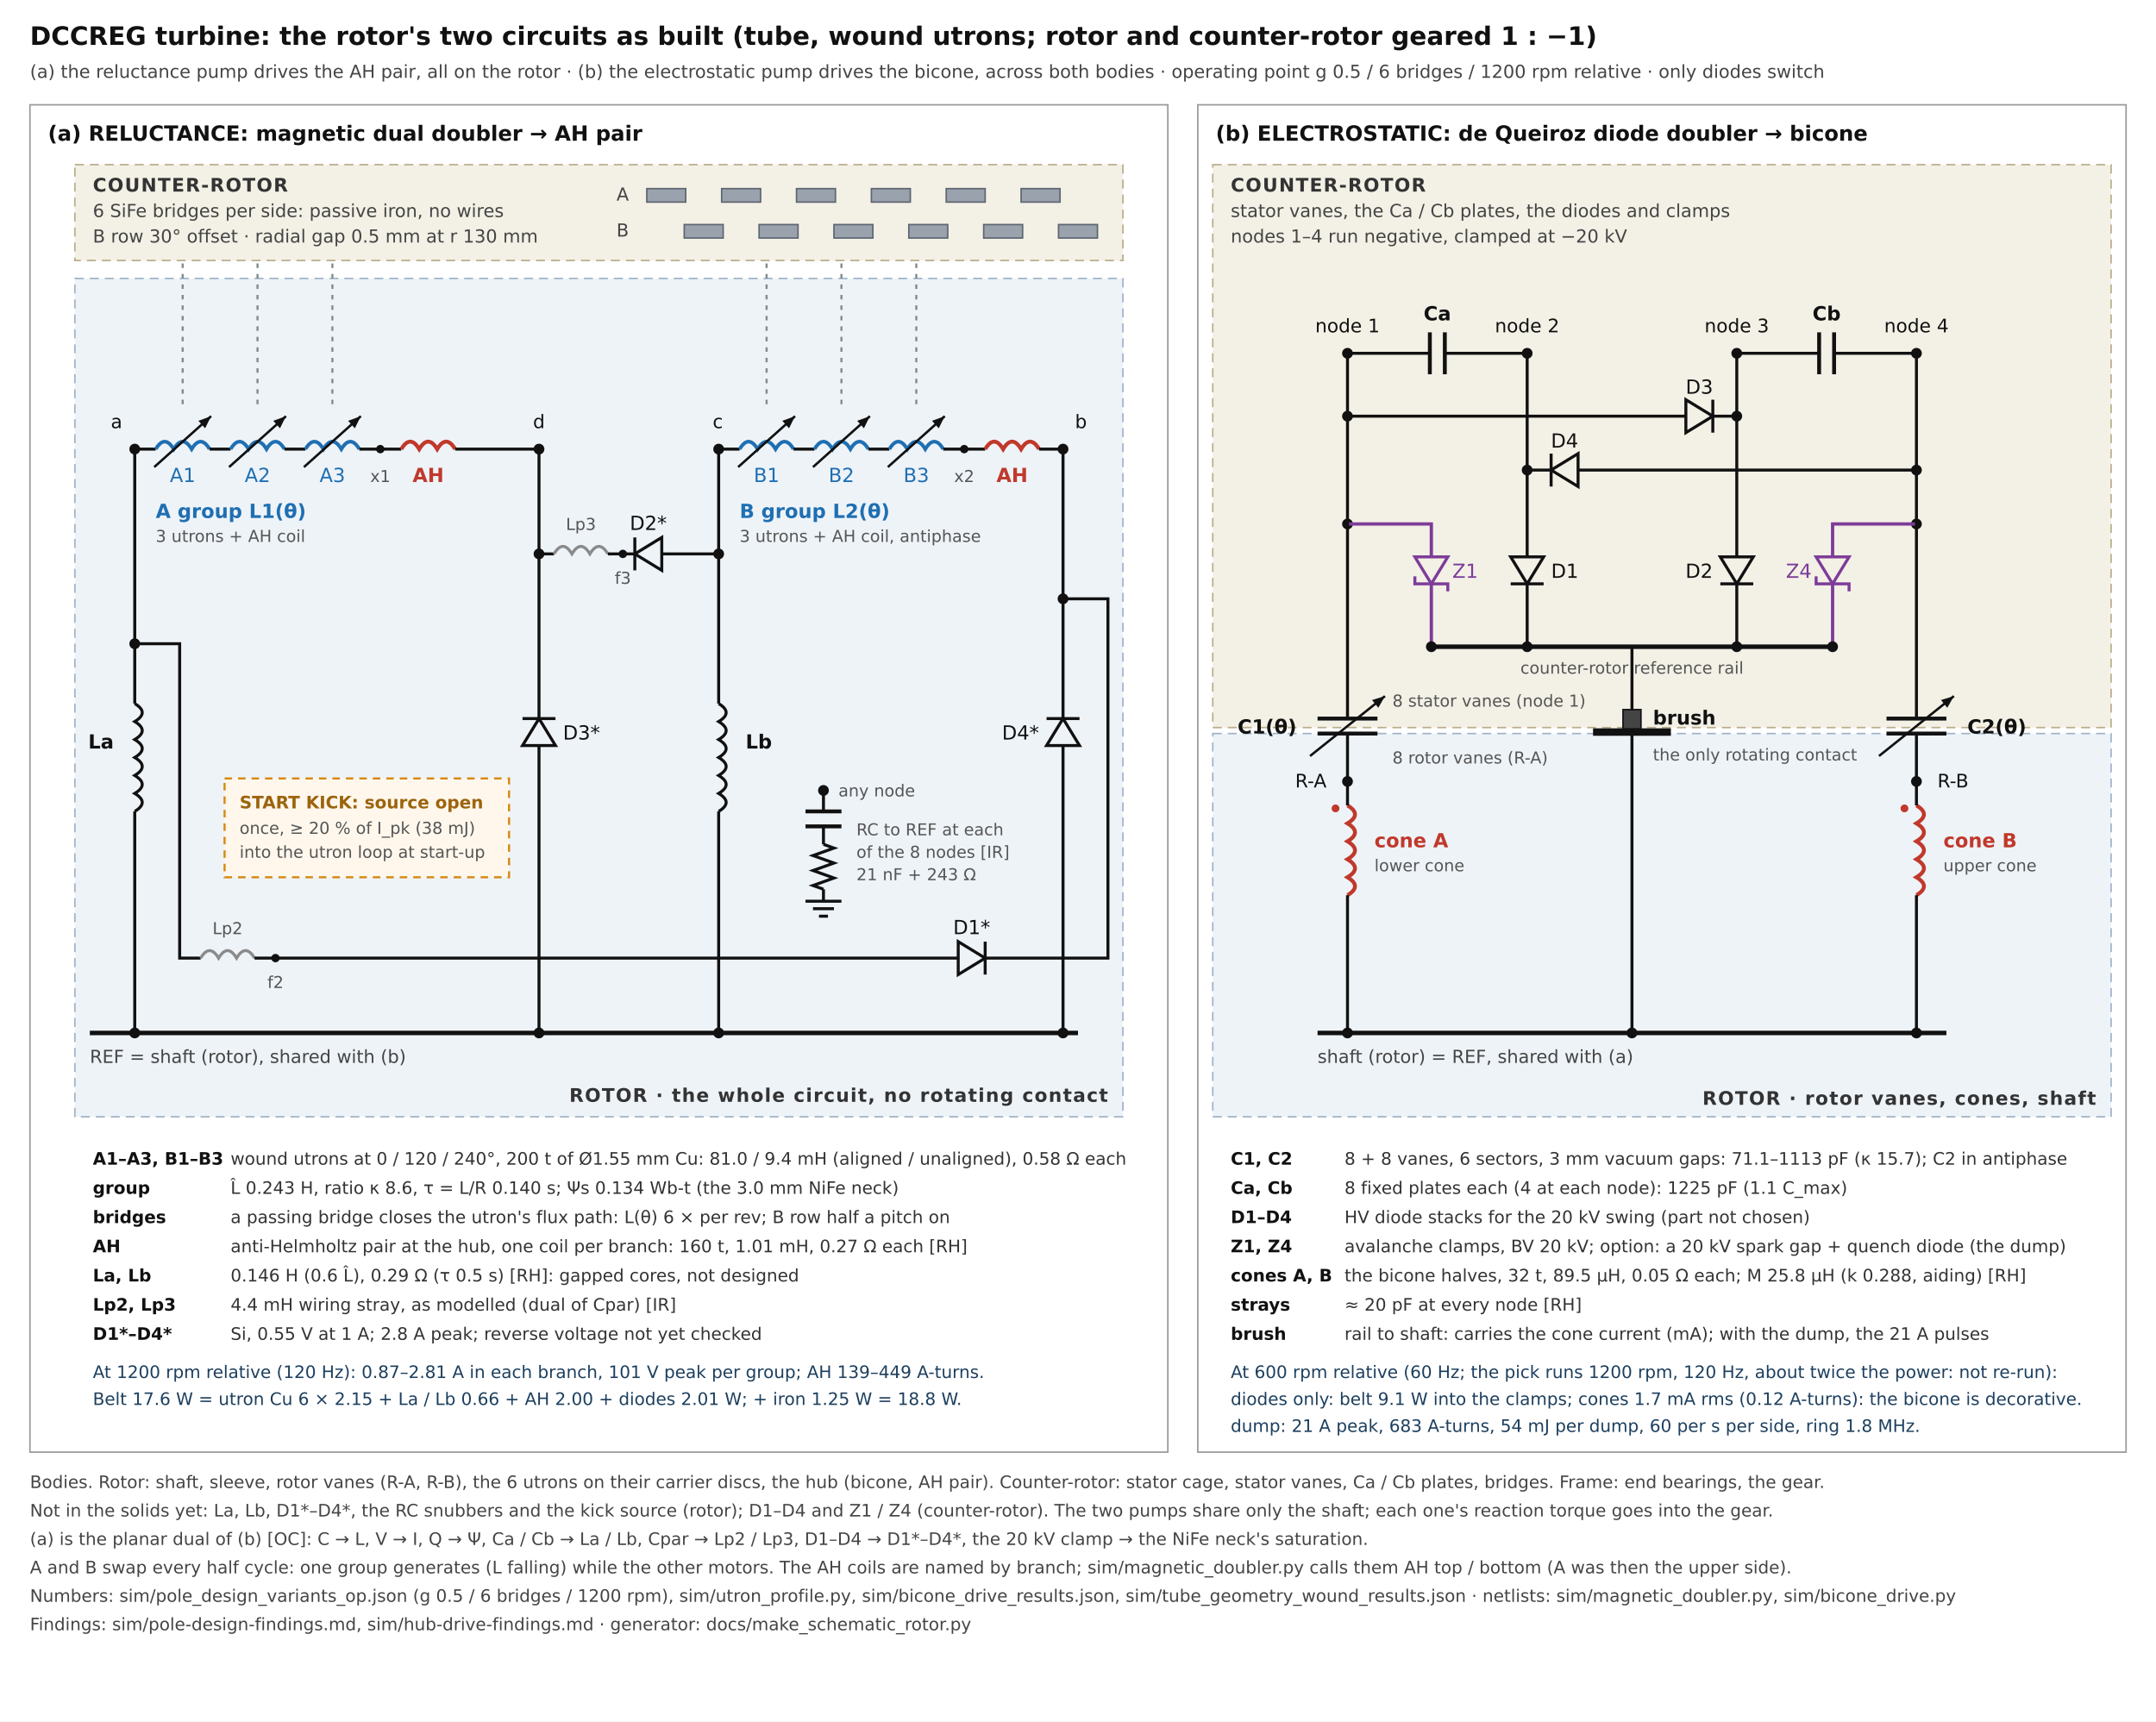
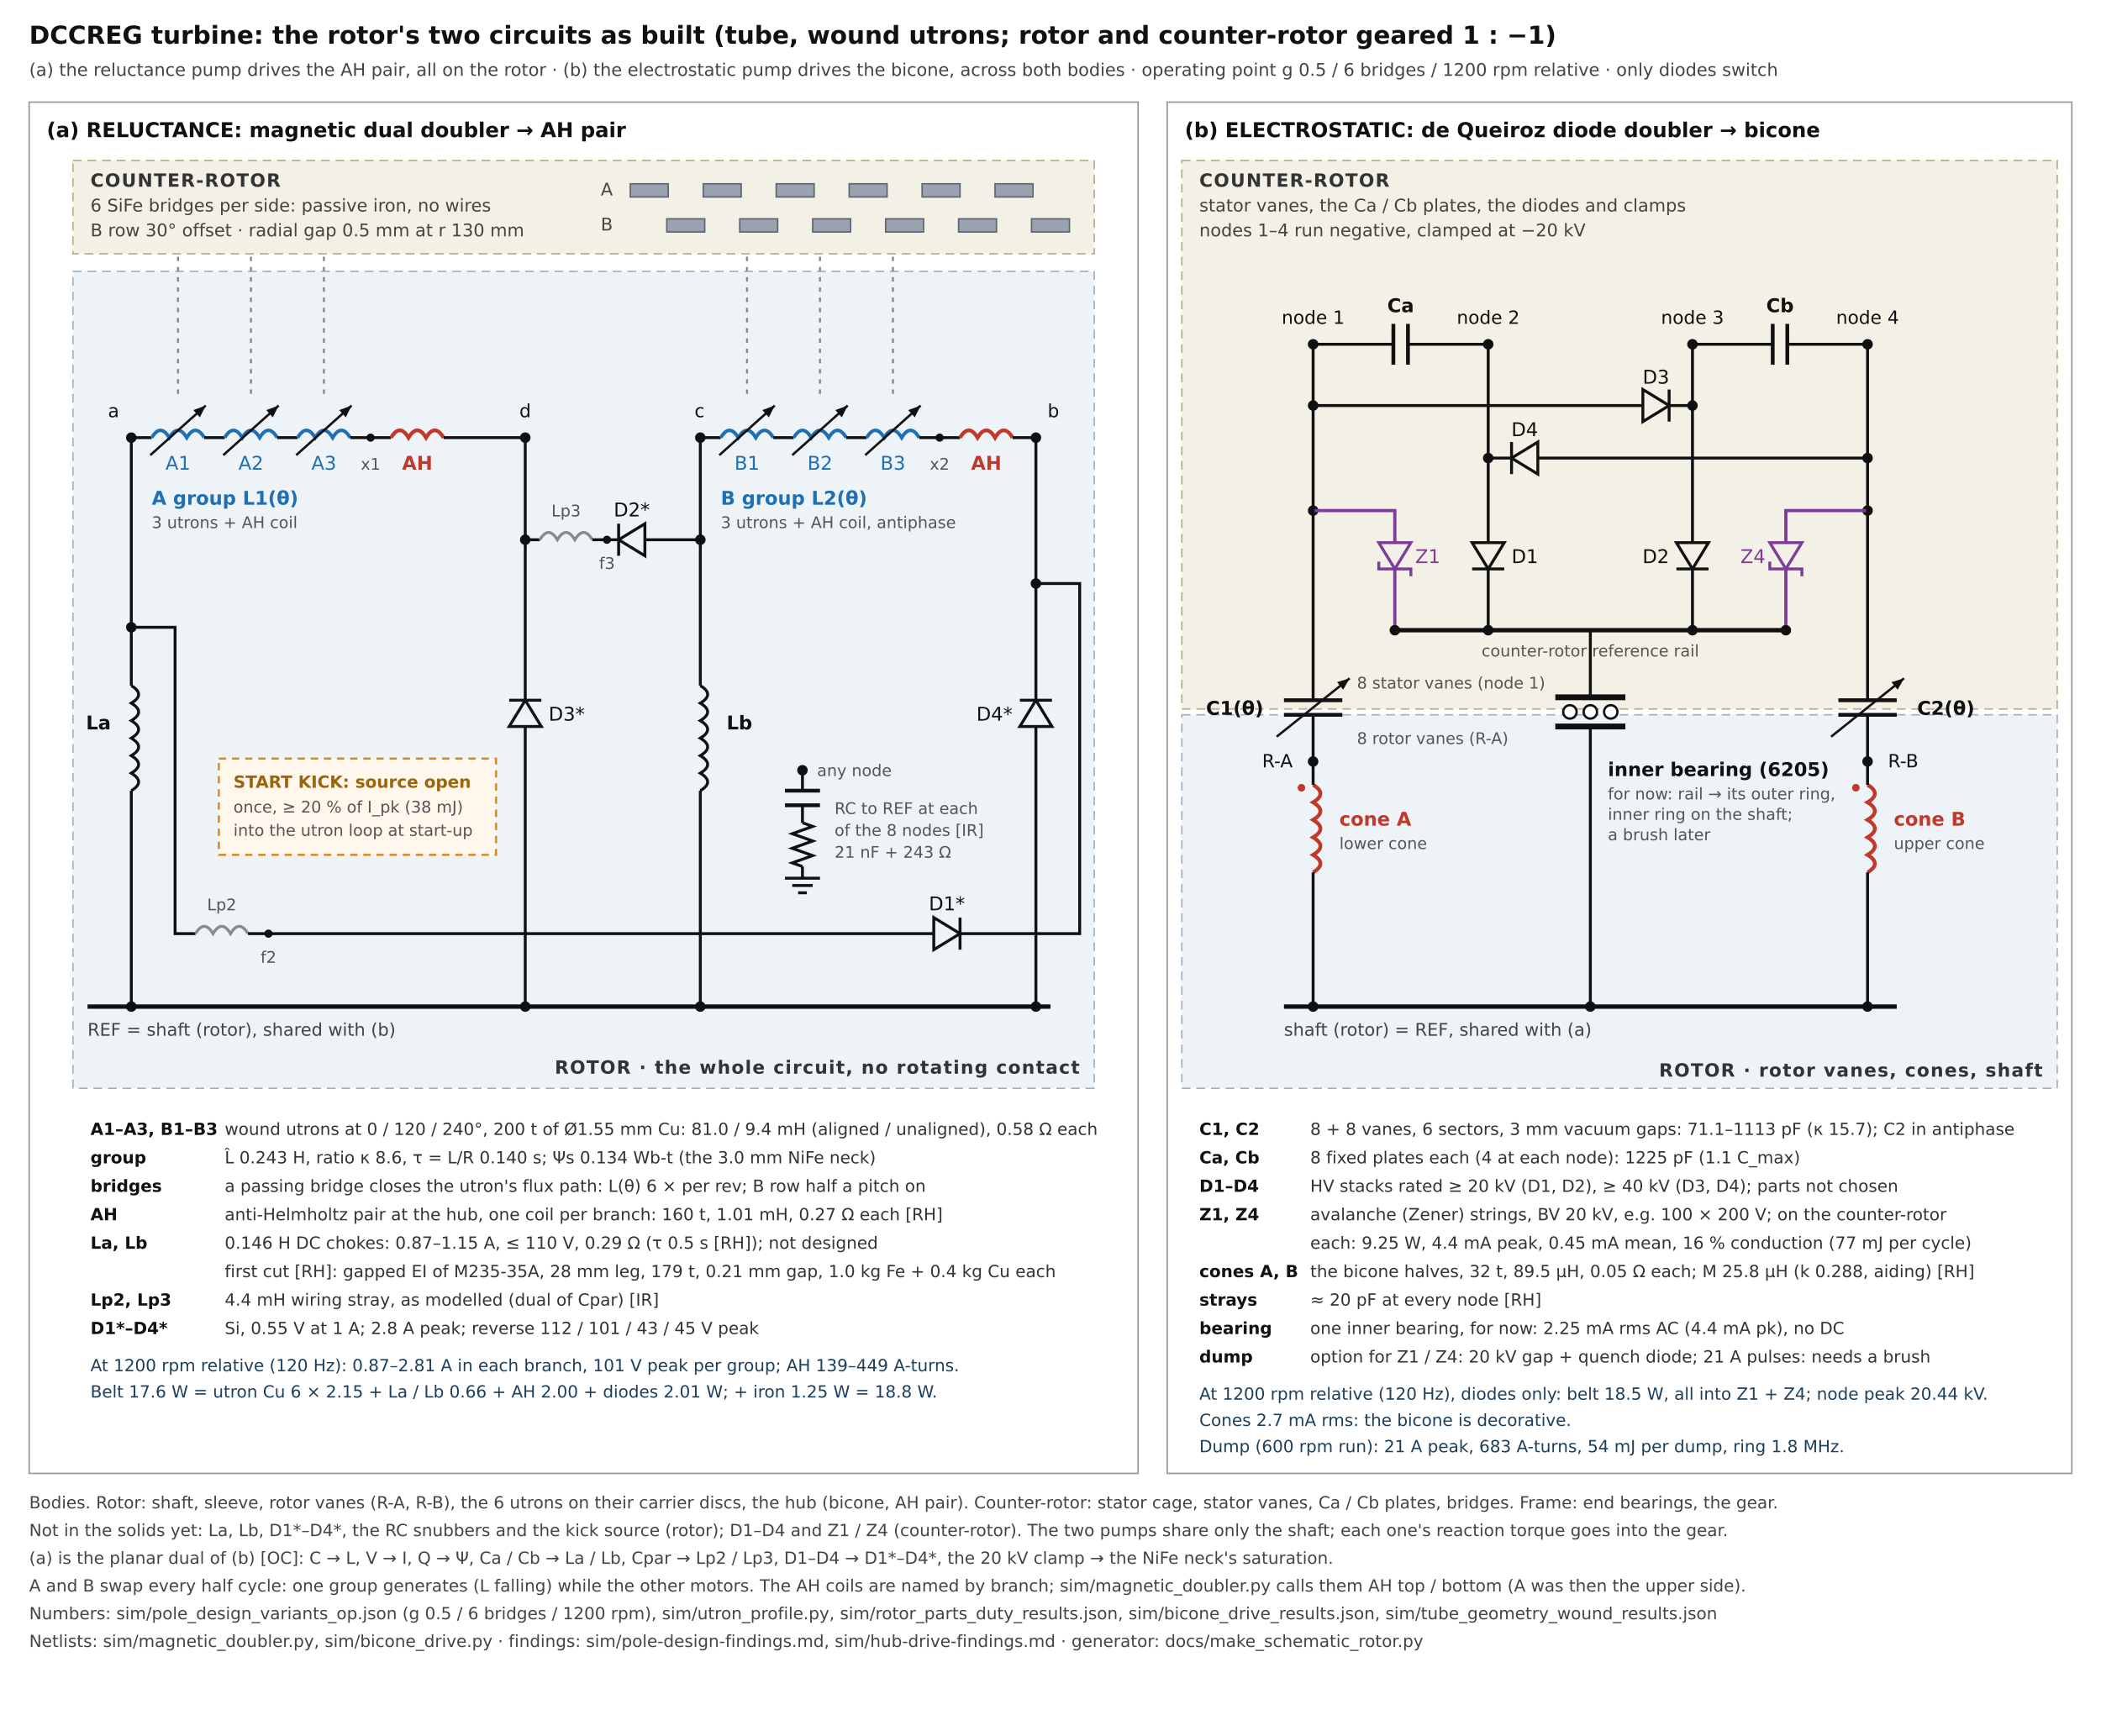
- <svg xmlns="http://www.w3.org/2000/svg" viewBox="0 0 1440 1150" width="1440" height="1150" font-family="DejaVu Sans, Arial, sans-serif" font-size="13">
-   <rect width="1440" height="1150" fill="#ffffff" />
+ <svg xmlns="http://www.w3.org/2000/svg" viewBox="0 0 1440 1190" width="1440" height="1190" font-family="DejaVu Sans, Arial, sans-serif" font-size="13">
+   <rect width="1440" height="1190" fill="#ffffff" />
  <style>
    .w{stroke:#111;stroke-width:2;fill:none} .ut{stroke:#1f6fb2;stroke-width:2.4;fill:none} .ah{stroke:#c0392b;stroke-width:2.6;fill:none}
    .st{stroke:#8a8a8a;stroke-width:2;fill:none} .lim{stroke:#7d3c98;stroke-width:2.2;fill:none}
    .zl{stroke:#7d3c98;stroke-width:2;fill:none} .va{stroke:#111;stroke-width:1.6}
    .pl{stroke:#111;stroke-width:2.6} .rail{stroke:#111;stroke-width:3} .mag{stroke:#7f8c8d;stroke-width:1.4;stroke-dasharray:3 4}
    .br{fill:#9aa3ad;stroke:#5d6670;stroke-width:1} .brush{fill:#444;stroke:#111;stroke-width:1}
-     .ring{stroke:#111;stroke-width:5} .dot{fill:#111}
+     .ring{stroke:#111;stroke-width:4} .ball{fill:#fff;stroke:#111;stroke-width:1.6} .dot{fill:#111}
    .zone_cr{fill:#f3f0e6;stroke:#b9ad8a;stroke-width:1;stroke-dasharray:6 4} .zone_r{fill:#eef3f8;stroke:#9fb3c8;stroke-width:1;stroke-dasharray:6 4}
    .kick{fill:#fff7ec;stroke:#d68910;stroke-width:1.4;stroke-dasharray:5 4} .frame{fill:none;stroke:#999;stroke-width:1}
    .t{fill:#111} .tu{fill:#1f6fb2} .ta{fill:#c0392b} .tl{fill:#7d3c98} .nd{fill:#111;font-size:12.5px}
    .m{fill:#444;font-size:12px} .ms{fill:#555;font-size:11px} .zh{fill:#333;font-size:12.5px;font-weight:bold;letter-spacing:0.06em}
    .tk{fill:#111;font-size:11.5px;font-weight:bold} .tk2{fill:#9c640c;font-size:11.5px;font-weight:bold} .tv{fill:#333;font-size:11.5px}
    .op{fill:#1d3f5e;font-size:11.5px} .h{font-size:17px;font-weight:bold;fill:#111} .h2{font-size:14px;font-weight:bold;fill:#111}
    .n{fill:#444;font-size:11.5px}
  </style>
  <text x="20.0" y="30.0" class="h" text-anchor="start">DCCREG turbine: the rotor's two circuits as built (tube, wound utrons; rotor and counter-rotor geared 1 : −1)</text>
  <text x="20.0" y="52.0" class="m" text-anchor="start">(a) the reluctance pump drives the AH pair, all on the rotor · (b) the electrostatic pump drives the bicone, across both bodies · operating point g 0.5 / 6 bridges / 1200 rpm relative · only diodes switch</text>
-   <rect x="20.0" y="70.0" width="760.0" height="900.0" class="frame" />
+   <rect x="20.0" y="70.0" width="760.0" height="940.0" class="frame" />
  <text x="32.0" y="94.0" class="h2" text-anchor="start">(a) RELUCTANCE: magnetic dual doubler → AH pair</text>
-   <rect x="800.0" y="70.0" width="620.0" height="900.0" class="frame" />
+   <rect x="800.0" y="70.0" width="620.0" height="940.0" class="frame" />
  <text x="812.0" y="94.0" class="h2" text-anchor="start">(b) ELECTROSTATIC: de Queiroz diode doubler → bicone</text>
  <rect x="50.0" y="110.0" width="700.0" height="64.0" class="zone_cr" />
  <text x="62.0" y="128.0" class="zh" text-anchor="start">COUNTER-ROTOR</text>
  <text x="62.0" y="145.0" class="m" text-anchor="start">6 SiFe bridges per side: passive iron, no wires</text>
  <text x="62.0" y="162.0" class="m" text-anchor="start">B row 30° offset · radial gap 0.5 mm at r 130 mm</text>
  <rect x="432.0" y="126" width="26" height="9" class="br" />
  <rect x="457.0" y="150" width="26" height="9" class="br" />
  <rect x="482.0" y="126" width="26" height="9" class="br" />
  <rect x="507.0" y="150" width="26" height="9" class="br" />
  <rect x="532.0" y="126" width="26" height="9" class="br" />
  <rect x="557.0" y="150" width="26" height="9" class="br" />
  <rect x="582.0" y="126" width="26" height="9" class="br" />
  <rect x="607.0" y="150" width="26" height="9" class="br" />
  <rect x="632.0" y="126" width="26" height="9" class="br" />
  <rect x="657.0" y="150" width="26" height="9" class="br" />
  <rect x="682.0" y="126" width="26" height="9" class="br" />
  <rect x="707.0" y="150" width="26" height="9" class="br" />
  <text x="420.0" y="134.0" class="m" text-anchor="end">A</text>
  <text x="420.0" y="158.0" class="m" text-anchor="end">B</text>
  <rect x="50.0" y="186.0" width="700.0" height="560.0" class="zone_r" />
  <text x="740.0" y="736.0" class="zh" text-anchor="end">ROTOR · the whole circuit, no rotating contact</text>
  <circle cx="90.0" cy="300.0" r="3.6" class="dot" />
  <text x="74.0" y="286.0" class="nd" text-anchor="start">a</text>
  <circle cx="360.0" cy="300.0" r="3.6" class="dot" />
  <text x="356.0" y="286.0" class="nd" text-anchor="start">d</text>
  <circle cx="480.0" cy="300.0" r="3.6" class="dot" />
  <text x="476.0" y="286.0" class="nd" text-anchor="start">c</text>
  <circle cx="710.0" cy="300.0" r="3.6" class="dot" />
  <text x="718.0" y="286.0" class="nd" text-anchor="start">b</text>
  <line x1="90.0" y1="300.0" x2="104.0" y2="300.0" class="w" />
  <path d="M104.0 300.0 q6 -10 12 0 q6 -10 12 0 q6 -10 12 0" class="ut" />
  <line x1="103.0" y1="312.0" x2="141.0" y2="278.0" class="va" />
  <polygon points="141.0,278.0 137.0,286.1 132.5,281.1" fill="#111" />
  <line x1="122.0" y1="176.0" x2="122.0" y2="274.0" class="mag" />
  <text x="122.0" y="322.0" class="tu" text-anchor="middle">A1</text>
  <line x1="140.0" y1="300.0" x2="154.0" y2="300.0" class="w" />
  <path d="M154.0 300.0 q6 -10 12 0 q6 -10 12 0 q6 -10 12 0" class="ut" />
  <line x1="153.0" y1="312.0" x2="191.0" y2="278.0" class="va" />
  <polygon points="191.0,278.0 187.0,286.1 182.5,281.1" fill="#111" />
  <line x1="172.0" y1="176.0" x2="172.0" y2="274.0" class="mag" />
  <text x="172.0" y="322.0" class="tu" text-anchor="middle">A2</text>
  <line x1="190.0" y1="300.0" x2="204.0" y2="300.0" class="w" />
  <path d="M204.0 300.0 q6 -10 12 0 q6 -10 12 0 q6 -10 12 0" class="ut" />
  <line x1="203.0" y1="312.0" x2="241.0" y2="278.0" class="va" />
  <polygon points="241.0,278.0 237.0,286.1 232.5,281.1" fill="#111" />
  <line x1="222.0" y1="176.0" x2="222.0" y2="274.0" class="mag" />
  <text x="222.0" y="322.0" class="tu" text-anchor="middle">A3</text>
  <line x1="240.0" y1="300.0" x2="254.0" y2="300.0" class="w" />
  <circle cx="254.0" cy="300.0" r="2.8" class="dot" />
  <text x="254.0" y="322.0" class="ms" text-anchor="middle">x1</text>
  <line x1="254.0" y1="300.0" x2="268.0" y2="300.0" class="w" />
  <path d="M268.0 300.0 q6 -10 12 0 q6 -10 12 0 q6 -10 12 0" class="ah" />
  <text x="286.0" y="322.0" class="ta" text-anchor="middle" font-weight="bold">AH</text>
  <line x1="304.0" y1="300.0" x2="360.0" y2="300.0" class="w" />
  <text x="104.0" y="346.0" class="tu" text-anchor="start" font-weight="bold">A group  L1(θ)</text>
  <text x="104.0" y="362.0" class="ms" text-anchor="start">3 utrons + AH coil</text>
  <line x1="480.0" y1="300.0" x2="494.0" y2="300.0" class="w" />
  <path d="M494.0 300.0 q6 -10 12 0 q6 -10 12 0 q6 -10 12 0" class="ut" />
  <line x1="493.0" y1="312.0" x2="531.0" y2="278.0" class="va" />
  <polygon points="531.0,278.0 527.0,286.1 522.5,281.1" fill="#111" />
  <line x1="512.0" y1="176.0" x2="512.0" y2="274.0" class="mag" />
  <text x="512.0" y="322.0" class="tu" text-anchor="middle">B1</text>
  <line x1="530.0" y1="300.0" x2="544.0" y2="300.0" class="w" />
  <path d="M544.0 300.0 q6 -10 12 0 q6 -10 12 0 q6 -10 12 0" class="ut" />
  <line x1="543.0" y1="312.0" x2="581.0" y2="278.0" class="va" />
  <polygon points="581.0,278.0 577.0,286.1 572.5,281.1" fill="#111" />
  <line x1="562.0" y1="176.0" x2="562.0" y2="274.0" class="mag" />
  <text x="562.0" y="322.0" class="tu" text-anchor="middle">B2</text>
  <line x1="580.0" y1="300.0" x2="594.0" y2="300.0" class="w" />
  <path d="M594.0 300.0 q6 -10 12 0 q6 -10 12 0 q6 -10 12 0" class="ut" />
  <line x1="593.0" y1="312.0" x2="631.0" y2="278.0" class="va" />
  <polygon points="631.0,278.0 627.0,286.1 622.5,281.1" fill="#111" />
  <line x1="612.0" y1="176.0" x2="612.0" y2="274.0" class="mag" />
  <text x="612.0" y="322.0" class="tu" text-anchor="middle">B3</text>
  <line x1="630.0" y1="300.0" x2="644.0" y2="300.0" class="w" />
  <circle cx="644.0" cy="300.0" r="2.8" class="dot" />
  <text x="644.0" y="322.0" class="ms" text-anchor="middle">x2</text>
  <line x1="644.0" y1="300.0" x2="658.0" y2="300.0" class="w" />
  <path d="M658.0 300.0 q6 -10 12 0 q6 -10 12 0 q6 -10 12 0" class="ah" />
  <text x="676.0" y="322.0" class="ta" text-anchor="middle" font-weight="bold">AH</text>
  <line x1="694.0" y1="300.0" x2="710.0" y2="300.0" class="w" />
  <text x="494.0" y="346.0" class="tu" text-anchor="start" font-weight="bold">B group  L2(θ)</text>
  <text x="494.0" y="362.0" class="ms" text-anchor="start">3 utrons + AH coil, antiphase</text>
  <line x1="90.0" y1="300.0" x2="90.0" y2="470.0" class="w" />
  <path d="M90.0 470.0 q10 6 0 12 q10 6 0 12 q10 6 0 12 q10 6 0 12 q10 6 0 12 q10 6 0 12" class="w" />
  <line x1="90.0" y1="542.0" x2="90.0" y2="690.0" class="w" />
  <text x="76.0" y="500.0" class="t" text-anchor="end" font-weight="bold">La</text>
  <line x1="480.0" y1="300.0" x2="480.0" y2="470.0" class="w" />
  <path d="M480.0 470.0 q10 6 0 12 q10 6 0 12 q10 6 0 12 q10 6 0 12 q10 6 0 12 q10 6 0 12" class="w" />
  <line x1="480.0" y1="542.0" x2="480.0" y2="690.0" class="w" />
  <text x="498.0" y="500.0" class="t" text-anchor="start" font-weight="bold">Lb</text>
  <line x1="360.0" y1="300.0" x2="360.0" y2="480.0" class="w" />
  <polygon points="371.0,498.0 349.0,498.0 360.0,480.0" fill="none" stroke="#111" stroke-width="2" />
  <line x1="371.0" y1="480.0" x2="349.0" y2="480.0" stroke="#111" stroke-width="2" />
  <line x1="360.0" y1="498.0" x2="360.0" y2="690.0" class="w" />
  <text x="376.0" y="494.0" class="t" text-anchor="start">D3*</text>
  <line x1="710.0" y1="300.0" x2="710.0" y2="480.0" class="w" />
  <polygon points="721.0,498.0 699.0,498.0 710.0,480.0" fill="none" stroke="#111" stroke-width="2" />
  <line x1="721.0" y1="480.0" x2="699.0" y2="480.0" stroke="#111" stroke-width="2" />
  <line x1="710.0" y1="498.0" x2="710.0" y2="690.0" class="w" />
  <text x="694.0" y="494.0" class="t" text-anchor="end">D4*</text>
  <circle cx="360.0" cy="370.0" r="3.6" class="dot" />
  <line x1="360.0" y1="370.0" x2="370.0" y2="370.0" class="w" />
  <path d="M370.0 370.0 q6 -10 12 0 q6 -10 12 0 q6 -10 12 0" class="st" />
  <line x1="406.0" y1="370.0" x2="416.0" y2="370.0" class="w" />
  <circle cx="416.0" cy="370.0" r="2.8" class="dot" />
  <text x="416.0" y="390.0" class="ms" text-anchor="middle">f3</text>
  <line x1="416.0" y1="370.0" x2="424.0" y2="370.0" class="w" />
  <polygon points="442.0,359.0 442.0,381.0 424.0,370.0" fill="none" stroke="#111" stroke-width="2" />
  <line x1="424.0" y1="359.0" x2="424.0" y2="381.0" stroke="#111" stroke-width="2" />
  <line x1="442.0" y1="370.0" x2="480.0" y2="370.0" class="w" />
  <circle cx="480.0" cy="370.0" r="3.6" class="dot" />
  <text x="388.0" y="354.0" class="ms" text-anchor="middle">Lp3</text>
  <text x="433.0" y="354.0" class="t" text-anchor="middle">D2*</text>
  <circle cx="90.0" cy="430.0" r="3.6" class="dot" />
  <polyline points="90.0,430.0 120.0,430.0 120.0,640.0 134.0,640.0" class="w" />
  <path d="M134.0 640.0 q6 -10 12 0 q6 -10 12 0 q6 -10 12 0" class="st" />
  <line x1="170.0" y1="640.0" x2="184.0" y2="640.0" class="w" />
  <circle cx="184.0" cy="640.0" r="2.8" class="dot" />
  <text x="184.0" y="660.0" class="ms" text-anchor="middle">f2</text>
  <text x="152.0" y="624.0" class="ms" text-anchor="middle">Lp2</text>
  <line x1="184.0" y1="640.0" x2="640.0" y2="640.0" class="w" />
  <polygon points="640.0,651.0 640.0,629.0 658.0,640.0" fill="none" stroke="#111" stroke-width="2" />
  <line x1="658.0" y1="651.0" x2="658.0" y2="629.0" stroke="#111" stroke-width="2" />
  <text x="649.0" y="624.0" class="t" text-anchor="middle">D1*</text>
  <polyline points="658.0,640.0 740.0,640.0 740.0,400.0 710.0,400.0" class="w" />
  <circle cx="710.0" cy="400.0" r="3.6" class="dot" />
  <line x1="60.0" y1="690.0" x2="720.0" y2="690.0" class="rail" />
  <circle cx="90.0" cy="690.0" r="3.6" class="dot" />
  <circle cx="360.0" cy="690.0" r="3.6" class="dot" />
  <circle cx="480.0" cy="690.0" r="3.6" class="dot" />
  <circle cx="710.0" cy="690.0" r="3.6" class="dot" />
  <text x="60.0" y="710.0" class="m" text-anchor="start">REF = shaft (rotor), shared with (b)</text>
  <rect x="150.0" y="520.0" width="190.0" height="66.0" class="kick" />
  <text x="160.0" y="540.0" class="tk2" text-anchor="start">START KICK: source open</text>
  <text x="160.0" y="557.0" class="ms" text-anchor="start">once, ≥ 20 % of I_pk (38 mJ)</text>
  <text x="160.0" y="573.0" class="ms" text-anchor="start">into the utron loop at start-up</text>
  <circle cx="550.0" cy="528.0" r="3.6" class="dot" />
  <text x="560.0" y="532.0" class="ms" text-anchor="start">any node</text>
  <line x1="550.0" y1="528.0" x2="550.0" y2="542.0" class="w" />
  <line x1="538.0" y1="542.0" x2="562.0" y2="542.0" class="pl" />
  <line x1="538.0" y1="552.0" x2="562.0" y2="552.0" class="pl" />
  <line x1="550.0" y1="552.0" x2="550.0" y2="564.0" class="w" />
  <polyline points="550.0,564.0 557.0,566.5 543.0,571.5 557.0,576.5 543.0,581.5 557.0,586.5 543.0,591.5 550.0,594.0" class="w" />
  <line x1="550.0" y1="594.0" x2="550.0" y2="602.0" class="w" />
  <line x1="538.0" y1="602.0" x2="562.0" y2="602.0" class="w" />
  <line x1="543.0" y1="607.0" x2="557.0" y2="607.0" class="w" />
  <line x1="547.0" y1="612.0" x2="553.0" y2="612.0" class="w" />
  <text x="572.0" y="558.0" class="ms" text-anchor="start">RC to REF at each</text>
  <text x="572.0" y="573.0" class="ms" text-anchor="start">of the 8 nodes [IR]</text>
  <text x="572.0" y="588.0" class="ms" text-anchor="start">21 nF + 243 Ω</text>
  <rect x="810.0" y="110.0" width="600.0" height="376.0" class="zone_cr" />
  <text x="822.0" y="128.0" class="zh" text-anchor="start">COUNTER-ROTOR</text>
  <text x="822.0" y="145.0" class="m" text-anchor="start">stator vanes, the Ca / Cb plates, the diodes and clamps</text>
  <text x="822.0" y="162.0" class="m" text-anchor="start">nodes 1–4 run negative, clamped at −20 kV</text>
  <rect x="810.0" y="490.0" width="600.0" height="256.0" class="zone_r" />
  <text x="1400.0" y="738.0" class="zh" text-anchor="end">ROTOR · rotor vanes, cones, shaft</text>
  <circle cx="900.0" cy="236.0" r="3.6" class="dot" />
  <text x="900.0" y="222.0" class="nd" text-anchor="middle">node 1</text>
  <circle cx="1020.0" cy="236.0" r="3.6" class="dot" />
  <text x="1020.0" y="222.0" class="nd" text-anchor="middle">node 2</text>
  <circle cx="1160.0" cy="236.0" r="3.6" class="dot" />
  <text x="1160.0" y="222.0" class="nd" text-anchor="middle">node 3</text>
  <circle cx="1280.0" cy="236.0" r="3.6" class="dot" />
  <text x="1280.0" y="222.0" class="nd" text-anchor="middle">node 4</text>
  <line x1="900.0" y1="236.0" x2="955.0" y2="236.0" class="w" />
  <line x1="955.0" y1="222.0" x2="955.0" y2="250.0" class="pl" />
  <line x1="965.0" y1="222.0" x2="965.0" y2="250.0" class="pl" />
  <line x1="965.0" y1="236.0" x2="1020.0" y2="236.0" class="w" />
  <text x="960.0" y="214.0" class="t" text-anchor="middle" font-weight="bold">Ca</text>
  <line x1="1160.0" y1="236.0" x2="1215.0" y2="236.0" class="w" />
  <line x1="1215.0" y1="222.0" x2="1215.0" y2="250.0" class="pl" />
  <line x1="1225.0" y1="222.0" x2="1225.0" y2="250.0" class="pl" />
  <line x1="1225.0" y1="236.0" x2="1280.0" y2="236.0" class="w" />
  <text x="1220.0" y="214.0" class="t" text-anchor="middle" font-weight="bold">Cb</text>
  <circle cx="900.0" cy="278.0" r="3.6" class="dot" />
  <line x1="900.0" y1="278.0" x2="1126.0" y2="278.0" class="w" />
  <polygon points="1126.0,289.0 1126.0,267.0 1144.0,278.0" fill="none" stroke="#111" stroke-width="2" />
  <line x1="1144.0" y1="289.0" x2="1144.0" y2="267.0" stroke="#111" stroke-width="2" />
  <line x1="1144.0" y1="278.0" x2="1160.0" y2="278.0" class="w" />
  <circle cx="1160.0" cy="278.0" r="3.6" class="dot" />
  <text x="1135.0" y="263.0" class="t" text-anchor="middle">D3</text>
  <circle cx="1280.0" cy="314.0" r="3.6" class="dot" />
  <line x1="1280.0" y1="314.0" x2="1054.0" y2="314.0" class="w" />
  <polygon points="1054.0,303.0 1054.0,325.0 1036.0,314.0" fill="none" stroke="#111" stroke-width="2" />
  <line x1="1036.0" y1="303.0" x2="1036.0" y2="325.0" stroke="#111" stroke-width="2" />
  <line x1="1036.0" y1="314.0" x2="1020.0" y2="314.0" class="w" />
  <circle cx="1020.0" cy="314.0" r="3.6" class="dot" />
  <text x="1045.0" y="299.0" class="t" text-anchor="middle">D4</text>
  <line x1="1020.0" y1="236.0" x2="1020.0" y2="372.0" class="w" />
  <polygon points="1009.0,372.0 1031.0,372.0 1020.0,390.0" fill="none" stroke="#111" stroke-width="2" />
  <line x1="1009.0" y1="390.0" x2="1031.0" y2="390.0" stroke="#111" stroke-width="2" />
  <line x1="1020.0" y1="390.0" x2="1020.0" y2="432.0" class="w" />
  <text x="1036.0" y="386.0" class="t" text-anchor="start">D1</text>
  <line x1="1160.0" y1="236.0" x2="1160.0" y2="372.0" class="w" />
  <polygon points="1149.0,372.0 1171.0,372.0 1160.0,390.0" fill="none" stroke="#111" stroke-width="2" />
  <line x1="1149.0" y1="390.0" x2="1171.0" y2="390.0" stroke="#111" stroke-width="2" />
  <line x1="1160.0" y1="390.0" x2="1160.0" y2="432.0" class="w" />
  <text x="1144.0" y="386.0" class="t" text-anchor="end">D2</text>
  <circle cx="900.0" cy="350.0" r="3.6" class="dot" />
  <polyline points="900.0,350.0 956.0,350.0 956.0,372.0" class="lim" />
  <polygon points="945.0,372.0 967.0,372.0 956.0,390.0" fill="none" stroke="#7d3c98" stroke-width="2" />
  <polyline points="945.0,385.0 945.0,390.0 967.0,390.0 967.0,395.0" class="zl" />
  <line x1="956.0" y1="390.0" x2="956.0" y2="432.0" class="lim" />
  <text x="970.0" y="386.0" class="tl" text-anchor="start">Z1</text>
  <circle cx="1280.0" cy="350.0" r="3.6" class="dot" />
  <polyline points="1280.0,350.0 1224.0,350.0 1224.0,372.0" class="lim" />
  <polygon points="1213.0,372.0 1235.0,372.0 1224.0,390.0" fill="none" stroke="#7d3c98" stroke-width="2" />
  <polyline points="1213.0,385.0 1213.0,390.0 1235.0,390.0 1235.0,395.0" class="zl" />
  <line x1="1224.0" y1="390.0" x2="1224.0" y2="432.0" class="lim" />
  <text x="1210.0" y="386.0" class="tl" text-anchor="end">Z4</text>
  <line x1="956.0" y1="432.0" x2="1224.0" y2="432.0" class="rail" />
  <circle cx="956.0" cy="432.0" r="3.6" class="dot" />
  <circle cx="1020.0" cy="432.0" r="3.6" class="dot" />
  <circle cx="1160.0" cy="432.0" r="3.6" class="dot" />
  <circle cx="1224.0" cy="432.0" r="3.6" class="dot" />
  <text x="1090.0" y="450.0" class="ms" text-anchor="middle">counter-rotor reference rail</text>
  <line x1="900.0" y1="236.0" x2="900.0" y2="480.0" class="w" />
  <line x1="880.0" y1="480.0" x2="920.0" y2="480.0" class="pl" />
  <line x1="880.0" y1="490.0" x2="920.0" y2="490.0" class="pl" />
  <line x1="875.0" y1="505.0" x2="925.0" y2="465.0" class="va" />
  <polygon points="925.0,465.0 920.6,472.8 916.4,467.6" fill="#111" />
  <line x1="900.0" y1="490.0" x2="900.0" y2="522.0" class="w" />
  <circle cx="900.0" cy="522.0" r="3.6" class="dot" />
  <text x="886.0" y="526.0" class="nd" text-anchor="end">R-A</text>
  <path d="M900.0 538.0 q10 6 0 12 q10 6 0 12 q10 6 0 12 q10 6 0 12 q10 6 0 12" class="ah" />
  <line x1="900.0" y1="522.0" x2="900.0" y2="538.0" class="w" />
  <line x1="900.0" y1="598.0" x2="900.0" y2="690.0" class="w" />
  <text x="918.0" y="566.0" class="ta" text-anchor="start" font-weight="bold">cone A</text>
  <text x="918.0" y="582.0" class="ms" text-anchor="start">lower cone</text>
  <circle cx="892.0" cy="540.0" r="2.6" fill="#c0392b" />
  <text x="866.0" y="490.0" class="t" text-anchor="end" font-weight="bold">C1(θ)</text>
  <line x1="1280.0" y1="236.0" x2="1280.0" y2="480.0" class="w" />
  <line x1="1260.0" y1="480.0" x2="1300.0" y2="480.0" class="pl" />
  <line x1="1260.0" y1="490.0" x2="1300.0" y2="490.0" class="pl" />
  <line x1="1255.0" y1="505.0" x2="1305.0" y2="465.0" class="va" />
  <polygon points="1305.0,465.0 1300.6,472.8 1296.4,467.6" fill="#111" />
  <line x1="1280.0" y1="490.0" x2="1280.0" y2="522.0" class="w" />
  <circle cx="1280.0" cy="522.0" r="3.6" class="dot" />
  <text x="1294.0" y="526.0" class="nd" text-anchor="start">R-B</text>
  <path d="M1280.0 538.0 q10 6 0 12 q10 6 0 12 q10 6 0 12 q10 6 0 12 q10 6 0 12" class="ah" />
  <line x1="1280.0" y1="522.0" x2="1280.0" y2="538.0" class="w" />
  <line x1="1280.0" y1="598.0" x2="1280.0" y2="690.0" class="w" />
  <text x="1298.0" y="566.0" class="ta" text-anchor="start" font-weight="bold">cone B</text>
  <text x="1298.0" y="582.0" class="ms" text-anchor="start">upper cone</text>
  <circle cx="1272.0" cy="540.0" r="2.6" fill="#c0392b" />
  <text x="1314.0" y="490.0" class="t" text-anchor="start" font-weight="bold">C2(θ)</text>
  <text x="930.0" y="472.0" class="ms" text-anchor="start">8 stator vanes (node 1)</text>
  <text x="930.0" y="510.0" class="ms" text-anchor="start">8 rotor vanes (R-A)</text>
-   <line x1="1090.0" y1="432.0" x2="1090.0" y2="474.0" class="w" />
-   <rect x="1084.0" y="474.0" width="12" height="13" class="brush" />
-   <line x1="1064.0" y1="489.0" x2="1116.0" y2="489.0" class="ring" />
-   <line x1="1090.0" y1="489.0" x2="1090.0" y2="690.0" class="w" />
-   <text x="1104.0" y="484.0" class="t" text-anchor="start" font-weight="bold">brush</text>
-   <text x="1104.0" y="508.0" class="ms" text-anchor="start">the only rotating contact</text>
+   <line x1="1090.0" y1="432.0" x2="1090.0" y2="478.0" class="w" />
+   <line x1="1066.0" y1="478.0" x2="1114.0" y2="478.0" class="ring" />
+   <line x1="1066.0" y1="498.0" x2="1114.0" y2="498.0" class="ring" />
+   <circle cx="1076.0" cy="488.0" r="4.6" class="ball" />
+   <circle cx="1090.0" cy="488.0" r="4.6" class="ball" />
+   <circle cx="1104.0" cy="488.0" r="4.6" class="ball" />
+   <line x1="1090.0" y1="498.0" x2="1090.0" y2="690.0" class="w" />
+   <text x="1102.0" y="532.0" class="t" text-anchor="start" font-weight="bold">inner bearing (6205)</text>
+   <text x="1102.0" y="548.0" class="ms" text-anchor="start">for now: rail → its outer ring,</text>
+   <text x="1102.0" y="562.0" class="ms" text-anchor="start">inner ring on the shaft;</text>
+   <text x="1102.0" y="576.0" class="ms" text-anchor="start">a brush later</text>
  <line x1="880.0" y1="690.0" x2="1300.0" y2="690.0" class="rail" />
  <circle cx="900.0" cy="690.0" r="3.6" class="dot" />
  <circle cx="1090.0" cy="690.0" r="3.6" class="dot" />
  <circle cx="1280.0" cy="690.0" r="3.6" class="dot" />
  <text x="880.0" y="710.0" class="m" text-anchor="start">shaft (rotor) = REF, shared with (a)</text>
  <text x="62.0" y="778.0" class="tk" text-anchor="start">A1–A3, B1–B3</text>
  <text x="154.0" y="778.0" class="tv" text-anchor="start">wound utrons at 0 / 120 / 240°, 200 t of Ø1.55 mm Cu: 81.0 / 9.4 mH (aligned / unaligned), 0.58 Ω each</text>
  <text x="62.0" y="797.5" class="tk" text-anchor="start">group</text>
  <text x="154.0" y="797.5" class="tv" text-anchor="start">L̂ 0.243 H, ratio κ 8.6, τ = L/R 0.140 s; Ψs 0.134 Wb-t (the 3.0 mm NiFe neck)</text>
  <text x="62.0" y="817.0" class="tk" text-anchor="start">bridges</text>
  <text x="154.0" y="817.0" class="tv" text-anchor="start">a passing bridge closes the utron's flux path: L(θ) 6 × per rev; B row half a pitch on</text>
  <text x="62.0" y="836.5" class="tk" text-anchor="start">AH</text>
  <text x="154.0" y="836.5" class="tv" text-anchor="start">anti-Helmholtz pair at the hub, one coil per branch: 160 t, 1.01 mH, 0.27 Ω each [RH]</text>
  <text x="62.0" y="856.0" class="tk" text-anchor="start">La, Lb</text>
-   <text x="154.0" y="856.0" class="tv" text-anchor="start">0.146 H (0.6 L̂), 0.29 Ω (τ 0.5 s) [RH]: gapped cores, not designed</text>
-   <text x="62.0" y="875.5" class="tk" text-anchor="start">Lp2, Lp3</text>
-   <text x="154.0" y="875.5" class="tv" text-anchor="start">4.4 mH wiring stray, as modelled (dual of Cpar) [IR]</text>
-   <text x="62.0" y="895.0" class="tk" text-anchor="start">D1*–D4*</text>
-   <text x="154.0" y="895.0" class="tv" text-anchor="start">Si, 0.55 V at 1 A; 2.8 A peak; reverse voltage not yet checked</text>
-   <text x="62.0" y="920.5" class="op" text-anchor="start">At 1200 rpm relative (120 Hz): 0.87–2.81 A in each branch, 101 V peak per group; AH 139–449 A-turns.</text>
-   <text x="62.0" y="938.5" class="op" text-anchor="start">Belt 17.6 W = utron Cu 6 × 2.15 + La / Lb 0.66 + AH 2.00 + diodes 2.01 W; + iron 1.25 W = 18.8 W.</text>
+   <text x="154.0" y="856.0" class="tv" text-anchor="start">0.146 H DC chokes: 0.87–1.15 A, ≤ 110 V, 0.29 Ω (τ 0.5 s [RH]); not designed</text>
+   <text x="62.0" y="875.5" class="tk" text-anchor="start" />
+   <text x="154.0" y="875.5" class="tv" text-anchor="start">first cut [RH]: gapped EI of M235-35A, 28 mm leg, 179 t, 0.21 mm gap, 1.0 kg Fe + 0.4 kg Cu each</text>
+   <text x="62.0" y="895.0" class="tk" text-anchor="start">Lp2, Lp3</text>
+   <text x="154.0" y="895.0" class="tv" text-anchor="start">4.4 mH wiring stray, as modelled (dual of Cpar) [IR]</text>
+   <text x="62.0" y="914.5" class="tk" text-anchor="start">D1*–D4*</text>
+   <text x="154.0" y="914.5" class="tv" text-anchor="start">Si, 0.55 V at 1 A; 2.8 A peak; reverse 112 / 101 / 43 / 45 V peak</text>
+   <text x="62.0" y="940.0" class="op" text-anchor="start">At 1200 rpm relative (120 Hz): 0.87–2.81 A in each branch, 101 V peak per group; AH 139–449 A-turns.</text>
+   <text x="62.0" y="958.0" class="op" text-anchor="start">Belt 17.6 W = utron Cu 6 × 2.15 + La / Lb 0.66 + AH 2.00 + diodes 2.01 W; + iron 1.25 W = 18.8 W.</text>
  <text x="822.0" y="778.0" class="tk" text-anchor="start">C1, C2</text>
  <text x="898.0" y="778.0" class="tv" text-anchor="start">8 + 8 vanes, 6 sectors, 3 mm vacuum gaps: 71.1–1113 pF (κ 15.7); C2 in antiphase</text>
  <text x="822.0" y="797.5" class="tk" text-anchor="start">Ca, Cb</text>
  <text x="898.0" y="797.5" class="tv" text-anchor="start">8 fixed plates each (4 at each node): 1225 pF (1.1 C_max)</text>
  <text x="822.0" y="817.0" class="tk" text-anchor="start">D1–D4</text>
-   <text x="898.0" y="817.0" class="tv" text-anchor="start">HV diode stacks for the 20 kV swing (part not chosen)</text>
+   <text x="898.0" y="817.0" class="tv" text-anchor="start">HV stacks rated ≥ 20 kV (D1, D2), ≥ 40 kV (D3, D4); parts not chosen</text>
  <text x="822.0" y="836.5" class="tk" text-anchor="start">Z1, Z4</text>
-   <text x="898.0" y="836.5" class="tv" text-anchor="start">avalanche clamps, BV 20 kV; option: a 20 kV spark gap + quench diode (the dump)</text>
-   <text x="822.0" y="856.0" class="tk" text-anchor="start">cones A, B</text>
-   <text x="898.0" y="856.0" class="tv" text-anchor="start">the bicone halves, 32 t, 89.5 µH, 0.05 Ω each; M 25.8 µH (k 0.288, aiding) [RH]</text>
-   <text x="822.0" y="875.5" class="tk" text-anchor="start">strays</text>
-   <text x="898.0" y="875.5" class="tv" text-anchor="start">≈ 20 pF at every node [RH]</text>
-   <text x="822.0" y="895.0" class="tk" text-anchor="start">brush</text>
-   <text x="898.0" y="895.0" class="tv" text-anchor="start">rail to shaft: carries the cone current (mA); with the dump, the 21 A pulses</text>
-   <text x="822.0" y="920.5" class="op" text-anchor="start">At 600 rpm relative (60 Hz; the pick runs 1200 rpm, 120 Hz, about twice the power: not re-run):</text>
-   <text x="822.0" y="938.5" class="op" text-anchor="start">diodes only: belt 9.1 W into the clamps; cones 1.7 mA rms (0.12 A-turns): the bicone is decorative.</text>
-   <text x="822.0" y="956.5" class="op" text-anchor="start">dump: 21 A peak, 683 A-turns, 54 mJ per dump, 60 per s per side, ring 1.8 MHz.</text>
-   <text x="20.0" y="994.0" class="n" text-anchor="start">Bodies. Rotor: shaft, sleeve, rotor vanes (R-A, R-B), the 6 utrons on their carrier discs, the hub (bicone, AH pair). Counter-rotor: stator cage, stator vanes, Ca / Cb plates, bridges. Frame: end bearings, the gear.</text>
-   <text x="20.0" y="1013.0" class="n" text-anchor="start">Not in the solids yet: La, Lb, D1*–D4*, the RC snubbers and the kick source (rotor); D1–D4 and Z1 / Z4 (counter-rotor). The two pumps share only the shaft; each one's reaction torque goes into the gear.</text>
-   <text x="20.0" y="1032.0" class="n" text-anchor="start">(a) is the planar dual of (b) [OC]: C → L, V → I, Q → Ψ, Ca / Cb → La / Lb, Cpar → Lp2 / Lp3, D1–D4 → D1*–D4*, the 20 kV clamp → the NiFe neck's saturation.</text>
-   <text x="20.0" y="1051.0" class="n" text-anchor="start">A and B swap every half cycle: one group generates (L falling) while the other motors. The AH coils are named by branch; sim/magnetic_doubler.py calls them AH top / bottom (A was then the upper side).</text>
-   <text x="20.0" y="1070.0" class="n" text-anchor="start">Numbers: sim/pole_design_variants_op.json (g 0.5 / 6 bridges / 1200 rpm), sim/utron_profile.py, sim/bicone_drive_results.json, sim/tube_geometry_wound_results.json · netlists: sim/magnetic_doubler.py, sim/bicone_drive.py</text>
-   <text x="20.0" y="1089.0" class="n" text-anchor="start">Findings: sim/pole-design-findings.md, sim/hub-drive-findings.md · generator: docs/make_schematic_rotor.py</text>
+   <text x="898.0" y="836.5" class="tv" text-anchor="start">avalanche (Zener) strings, BV 20 kV, e.g. 100 × 200 V; on the counter-rotor</text>
+   <text x="822.0" y="856.0" class="tk" text-anchor="start" />
+   <text x="898.0" y="856.0" class="tv" text-anchor="start">each: 9.25 W, 4.4 mA peak, 0.45 mA mean, 16 % conduction (77 mJ per cycle)</text>
+   <text x="822.0" y="875.5" class="tk" text-anchor="start">cones A, B</text>
+   <text x="898.0" y="875.5" class="tv" text-anchor="start">the bicone halves, 32 t, 89.5 µH, 0.05 Ω each; M 25.8 µH (k 0.288, aiding) [RH]</text>
+   <text x="822.0" y="895.0" class="tk" text-anchor="start">strays</text>
+   <text x="898.0" y="895.0" class="tv" text-anchor="start">≈ 20 pF at every node [RH]</text>
+   <text x="822.0" y="914.5" class="tk" text-anchor="start">bearing</text>
+   <text x="898.0" y="914.5" class="tv" text-anchor="start">one inner bearing, for now: 2.25 mA rms AC (4.4 mA pk), no DC</text>
+   <text x="822.0" y="934.0" class="tk" text-anchor="start">dump</text>
+   <text x="898.0" y="934.0" class="tv" text-anchor="start">option for Z1 / Z4: 20 kV gap + quench diode; 21 A pulses: needs a brush</text>
+   <text x="822.0" y="959.5" class="op" text-anchor="start">At 1200 rpm relative (120 Hz), diodes only: belt 18.5 W, all into Z1 + Z4; node peak 20.44 kV.</text>
+   <text x="822.0" y="977.5" class="op" text-anchor="start">Cones 2.7 mA rms: the bicone is decorative.</text>
+   <text x="822.0" y="995.5" class="op" text-anchor="start">Dump (600 rpm run): 21 A peak, 683 A-turns, 54 mJ per dump, ring 1.8 MHz.</text>
+   <text x="20.0" y="1034.0" class="n" text-anchor="start">Bodies. Rotor: shaft, sleeve, rotor vanes (R-A, R-B), the 6 utrons on their carrier discs, the hub (bicone, AH pair). Counter-rotor: stator cage, stator vanes, Ca / Cb plates, bridges. Frame: end bearings, the gear.</text>
+   <text x="20.0" y="1053.0" class="n" text-anchor="start">Not in the solids yet: La, Lb, D1*–D4*, the RC snubbers and the kick source (rotor); D1–D4 and Z1 / Z4 (counter-rotor). The two pumps share only the shaft; each one's reaction torque goes into the gear.</text>
+   <text x="20.0" y="1072.0" class="n" text-anchor="start">(a) is the planar dual of (b) [OC]: C → L, V → I, Q → Ψ, Ca / Cb → La / Lb, Cpar → Lp2 / Lp3, D1–D4 → D1*–D4*, the 20 kV clamp → the NiFe neck's saturation.</text>
+   <text x="20.0" y="1091.0" class="n" text-anchor="start">A and B swap every half cycle: one group generates (L falling) while the other motors. The AH coils are named by branch; sim/magnetic_doubler.py calls them AH top / bottom (A was then the upper side).</text>
+   <text x="20.0" y="1110.0" class="n" text-anchor="start">Numbers: sim/pole_design_variants_op.json (g 0.5 / 6 bridges / 1200 rpm), sim/utron_profile.py, sim/rotor_parts_duty_results.json, sim/bicone_drive_results.json, sim/tube_geometry_wound_results.json</text>
+   <text x="20.0" y="1129.0" class="n" text-anchor="start">Netlists: sim/magnetic_doubler.py, sim/bicone_drive.py · findings: sim/pole-design-findings.md, sim/hub-drive-findings.md · generator: docs/make_schematic_rotor.py</text>
</svg>
